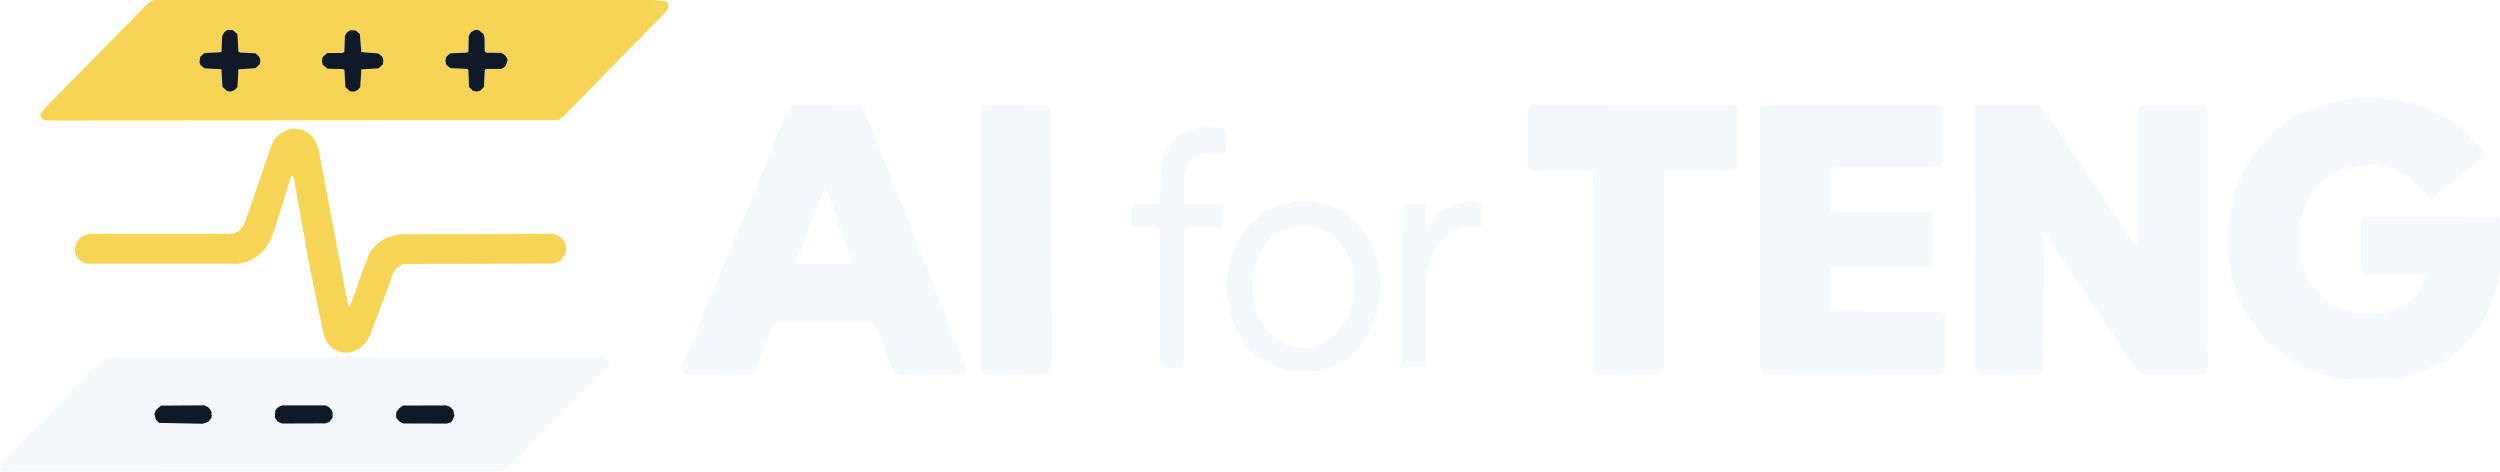
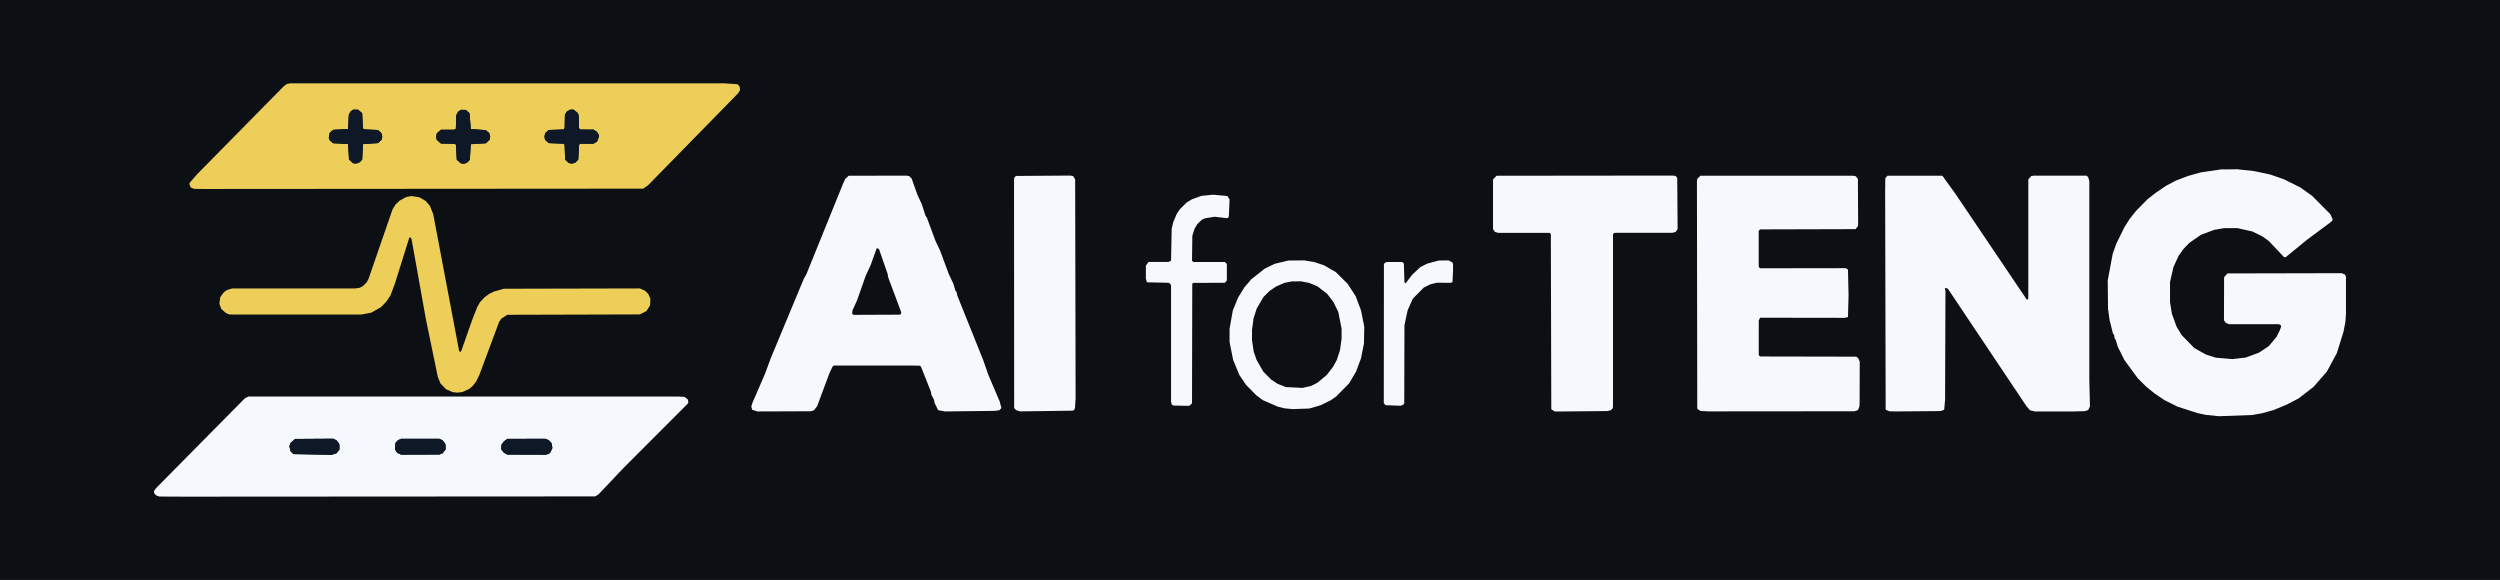
- <svg xmlns="http://www.w3.org/2000/svg" id="_图层_2" data-name="图层 2" viewBox="0 0 344.95 65.04">
+ <svg xmlns="http://www.w3.org/2000/svg" id="_图层_2" data-name="图层 2" viewBox="0 0 393.43 91.27">
  <defs>
    <style>
      .cls-1 {
        fill: #f5f8fc;
      }

      .cls-1, .cls-2, .cls-3 {
        fill-rule: evenodd;
      }

+       .cls-4 {
+         fill: #0c1015;
+       }
+ 
      .cls-2 {
-         fill: #f6d456;
+         fill: #edce59;
      }

      .cls-3 {
-         fill: #0f1827;
+         fill: #0e1827;
      }
    </style>
  </defs>
  <g id="_图层_1-2" data-name="图层 1">
    <g>
-       <path class="cls-2" d="M21.43,0h68.33s2.09.15,2.09.15l.32.38.07.52-.31.52-14.16,14.46-.78.55-69.11.05-1.56-.02-.52-.2-.22-.5.04-.26,1.13-1.3L20.39.5l.52-.39.52-.11ZM31.34,4.15h.78s.64.55.64.55l.14,2.42.26.13,2.09.1.53.48.15.52-.09.52-.59.54-2.35.16-.13,2.43-.39.42-.52.21-.52-.05-.65-.59-.14-2.43-2.35-.13-.52-.43-.17-.4.13-.78.56-.5,2.35-.13.11-2.24.29-.52.39-.29ZM48.29,4.17l.78.02.59.52.2,2.48,2.35.18.55.47.15.52-.08.52-.62.56-2.35.14-.15,2.44-.37.41-.52.23-.52-.06-.65-.58-.13-2.38-.26-.11-2.09-.05-.67-.58-.09-.52.11-.52.64-.55h2.09s.26-.16.26-.16l.07-2.16.29-.52.41-.27ZM65.51,4.14h.52s.69.56.69.56l.14.52.02,1.83.2.22,2.09.02.52.33.32.48.03.26-.29.78-.58.37h-2.09s-.18.15-.18.15l-.13,2.35-.47.48-.52.15-.52-.1-.55-.53-.09-2.35-.15-.15-2.35-.1-.58-.53-.09-.52.13-.52.54-.49,2.35-.09.16-.21.04-2.09.32-.53.52-.29ZM40.47,17.73l1.3.21,1.01.59.66.78.51,1.3,4.08,21.56.26.09.12-.26,1.64-4.69.82-2.09.44-.78.73-.78.71-.52.76-.37,1.56-.44,21.39-.05.78.34.55.52.34.78-.06,1.04-.57.88-1.04.53-20.86.06-.94.61-.35.52-3.11,8.35-.51,1.04-.57.72-.52.43-1.04.48-.78.1-.78-.08-1.04-.46-.88-.92-.42-1.05-1.88-9.12-2.24-12.52-.14-.26h-.21l-2.29,7.3-.69,1.83-.64.95-.84.87-1.51.86-1.56.31H12.3s-.52-.03-.52-.03l-.52-.25-.68-.63-.28-.78.13-1.04.57-.78.52-.36.78-.23h19.3s.78-.11.78-.11l.52-.28.58-.58.28-.52,3.78-10.95.48-.78.63-.6,1.04-.57.78-.15Z" />
-       <path class="cls-1" d="M325.52,13.55l2.35-.02,2.61.28,2.54.54,2.15.74,2.61,1.3,1.83,1.3,2.89,2.91.36.78-.07.26-.31.27-3.65,2.71-3.39,2.77-.26-.07-2.35-2.49-1.04-.75-1.56-.76-2.35-.53h-2.09l-1.56.27-2.09.78-1.83,1.27-.92.96-.75,1.04-.84,1.83-.53,2.35v3.13s.29,1.83.29,1.83l.76,2.09.8,1.3,1.97,2.02,1.83,1.02,1.56.5,2.61.22,2.09-.24,2.09-.77,1.56-1.05,1.22-1.46.51-1.04.19-.52-.05-.26-.31-.15h-7.82s-.52-.2-.52-.2l-.29-.43.02-6.78.54-.58,17.99-.04.52.24.13.38v5.74s-.09,1.3-.09,1.3l-.3,1.56-1.05,3.37-1.56,2.89-2.09,2.4-2.35,1.82-1.92,1-2,.83-1.83.51-1.56.28-5.22.19-2.09-.21-1.3-.28-3.13-1.01-2.09-1.04-1.56-1.06-1.3-1.05-1.34-1.34-2.1-2.87-1.04-2.09-.3-1.04-.19-.26-.07-.52-.19-.26-.53-2.09-.25-1.83-.04-4.43.78-4.17.55-1.56,1.28-2.61.82-1.3,1.03-1.3,1.85-1.87,1.3-1.01,1.56-1.06,1.56-.82,1.91-.73,2-.56,3.39-.5ZM109.32,14.55l9.13-.02.41.08.38.38.88,2.49.72,1.56.59,1.83.2.26,1.35,3.65.74,1.56,1.35,3.65.74,1.56.3,1.04.2.26.1.52,4.08,10.17.82,2.35,1.78,4.17.27,1.04-.31.35-.78.1-7.82.09-1.04-.2-.55-1.11-.1-.52-.41-.78-.09-.52-1.55-3.91-.17-.16-1.04-.02h-12.52l-.2.18-.49,1.04-1.92,5.17-.52.66-.52.14-8.35.03-.84-.26-.13-.52.15-.52,2.03-4.69.86-2.35,5.21-12.52.43-.78,5.81-14.34.31-.64.52-.47ZM135.66,14.58l8.61-.06.38.09.32.52.07,34.42-.1,1.56-.13.31-.26.1-8.22.11-.65-.19-.31-.34-.02-35.99.04-.26.28-.29ZM211.29,14.55l27.64-.03.52.05.27.3.06,8.08-.33.45-.52.13h-8.87s-.26.02-.26.02l-.19.18v26.86s-.02.52-.02.52l-.31.33-.52.14-8.08.07-.26-.02-.52-.33-.07-27.57-.19-.19h-.26s-7.82,0-7.82,0l-.52-.15-.31-.44v-7.82s.57-.59.57-.59ZM243.37,14.55h23.99s.44.06.44.06l.35.43.04,7.13-.04.32-.36.46-15.02.04-.23.22v.26s.01,5.22.01,5.22l.03.26.19.16,13.3-.02.26.03.26.21.09,4.05-.09,3.41-.52.12-13.3-.02-.22.4v5.48s.22.22.22.22l15.13.03.32.27.22.52-.02,6.52-.03.52-.23.57-.52.19-22.95.02-1.3-.06-.52-.36-.05-35.83.05-.34.52-.51ZM272.84,14.55h8.61s2.11,2.93,2.11,2.93l11.19,16.59.22-.16V15.13s.44-.52.44-.52l.38-.08h8.08s.26,0,.26,0l.26.23.18.63v31.3l.1,4.17-.28.56-.52.18-1.83.04h-6s-.78-.17-.78-.17l-.55-.61-12.39-18.52-.36-.16-.13.16.1.26-.06,17.21-.14,1.56-.56.21-7.04.06-1.04-.03-.57-.24-.08-34.16.02-2.09.04-.26.32-.32ZM164.87,17.71l1.83-.18,2.22.21.35.52-.11,2.61-.11.31-.26.04-1.83-.22-1.56.24-.52.25-.71.69-.44.78-.32,1.04-.05,3.91.21.21h4.96l.31.31v2.61s-.31.35-.31.35l-4.96.02-.17.15-.04,18.78-.31.34-.26.08-2.35-.05-.26-.13-.12-.51v-18.26s-.14-.28-.14-.28l-.26-.14-3.39-.07-.17-.55v-2.09s.43-.57.43-.57h3.13s.4-.21.4-.21l.1-4.96.23-1.04.54-1.3.51-.78,1.09-1.08.83-.49,1.52-.56ZM113.75,25.93l.35.16,1.36,3.91.08.52,2.05,5.48v.26s-.19.15-.19.15l-7.3.03-.23-.19.06-.52.71-1.56,1.38-3.91.73-1.56,1-2.76ZM178.43,27.89l2.61-.02,1.56.26,1.56.52,1.83,1.06,1.86,1.84,1.27,1.96.83,2.21.52,2.61-.05,2.61-.47,2.35-.78,2.09-1.08,1.83-2.06,2.09-.82.57-1.56.78-1.83.53-2.61.09-1.3-.12-1.04-.26-2.35-1.02-1.04-.77-1.6-1.62-1.06-1.56-.99-2.39-.56-2.82v-2.09l.51-2.87.83-2.03,1-1.62,1.09-1.27,2.09-1.65,1.56-.77,2.09-.5ZM202.16,27.89l1.56-.02.6.3.12.26v1.04s-.09,1.83-.09,1.83l-.36.1-2.09-.02-1.04.26-1.04.52-1.72,1.74-.81,1.83-.5,2.35-.03,12.26-.17.26-.41.14-2.35-.08-.29-.32v-.26s.02-21.65.02-21.65l.27-.26.26-.05h2.35s.26.22.26.22l.09,2.96.17.2,1.04-1.37,1.3-1.21,1.04-.53,1.83-.5ZM179.21,31.18l1.3-.02,1.3.25,1.3.55,1.52,1.17.99,1.3.76,1.56.52,2.61v1.56s-.25,1.83-.25,1.83l-.51,1.56-.57,1.04-1,1.3-1.48,1.24-1.04.51-1.3.29-2.61-.12-1.3-.51-1.04-.69-1.23-1.25-1.05-1.83-.45-1.3-.27-1.83v-1.56s.24-1.83.24-1.83l.5-1.56,1.07-1.83.94-.94,1.04-.7,1.3-.57,1.3-.26ZM14.91,49.29h67.55s1.04.06,1.04.06l.52.41.07.32-.03.26-.3.32-9.91,9.92-3.91,4.13-.52.3-64.68.04-3.91-.02-.52-.2-.26-.29-.05-.37.31-.44,13.75-13.91.33-.31.52-.23ZM22.21,55.97l6-.04.52.26.33.41.13.26v.78s-.46.58-.46.58l-.78.25-6-.12-.45-.45-.19-.78.18-.52.72-.63ZM38.91,55.94h6s.52.26.52.26l.32.4.14.26v.78s-.46.58-.46.58l-.52.2-6,.02-.63-.29-.35-.52v-.26s.07-.78.07-.78l.39-.42.52-.24ZM55.6,55.96l6-.02.52.22.44.45.14.78-.31.68-.26.25-.52.13-6-.02-.52-.28-.42-.51-.02-.26.04-.52.4-.52.52-.39Z" />
-       <path class="cls-3" d="M31.34,4.15h.78s.64.55.64.55l.14,2.42.26.13,2.09.1.53.48.15.52-.09.52-.59.54-2.35.16-.13,2.43-.39.42-.52.21-.52-.05-.65-.59-.14-2.43-2.35-.13-.52-.43-.17-.4.13-.78.56-.5,2.35-.13.11-2.24.29-.52.39-.29ZM48.29,4.17l.78.02.59.52.2,2.48,2.35.18.55.47.15.52-.08.52-.62.56-2.35.14-.15,2.44-.37.41-.52.23-.52-.06-.65-.58-.13-2.38-.26-.11-2.09-.05-.67-.58-.09-.52.11-.52.64-.55h2.09s.26-.16.26-.16l.07-2.16.29-.52.41-.27ZM65.51,4.14h.52s.69.56.69.56l.14.52.02,1.83.2.22,2.09.02.52.33.32.48.03.26-.29.78-.58.37h-2.09s-.18.15-.18.15l-.13,2.35-.47.48-.52.15-.52-.1-.55-.53-.09-2.35-.15-.15-2.35-.1-.58-.53-.09-.52.13-.52.54-.49,2.35-.09.16-.21.04-2.09.32-.53.52-.29ZM22.21,55.97l6-.04.52.26.33.41.13.26v.78s-.46.58-.46.58l-.78.25-6-.12-.45-.45-.19-.78.18-.52.72-.63ZM38.91,55.94h6s.52.26.52.26l.32.4.14.26v.78s-.46.58-.46.58l-.52.2-6,.02-.63-.29-.35-.52v-.26s.07-.78.07-.78l.39-.42.52-.24ZM55.6,55.96l6-.02.52.22.44.45.14.78-.31.68-.26.25-.52.13-6-.02-.52-.28-.42-.51-.02-.26.04-.52.4-.52.52-.39Z" />
+       <rect class="cls-4" width="393.43" height="91.27" />
+       <g id="uuid-04a53433-9fbe-4da3-a4c6-4e295f812a77" data-name=" 图层 1-2">
+         <g>
+           <path class="cls-2" d="M45.66,13.11h68.33l2.09.15.32.38.07.52-.31.52-14.16,14.46-.78.55-69.11.05-1.56-.02-.52-.2-.22-.5.04-.26,1.13-1.3,13.64-13.85.52-.39s.52-.11.52-.11ZM55.57,17.26h.78l.64.55.14,2.42.26.13,2.09.1.53.48.15.52-.09.52-.59.54-2.35.16-.13,2.43-.39.42-.52.21-.52-.05-.65-.59-.14-2.43-2.35-.13-.52-.43-.17-.4.13-.78.56-.5,2.35-.13.11-2.24.29-.52.39-.29h0ZM72.52,17.28l.78.02.59.52.2,2.48,2.35.18.55.47.15.52-.08.52-.62.56-2.35.14-.15,2.44-.37.41-.52.23-.52-.06-.65-.58-.13-2.38-.26-.11-2.09-.05-.67-.58-.09-.52.11-.52.64-.55h2.09l.26-.16.07-2.16.29-.52.41-.27v-.03ZM89.74,17.25h.52l.69.56.14.52.02,1.83.2.22,2.09.02.52.33.32.48.03.26-.29.78-.58.37h-2.09l-.18.15-.13,2.35-.47.48-.52.15-.52-.1-.55-.53-.09-2.35-.15-.15-2.35-.1-.58-.53-.09-.52.13-.52.54-.49,2.35-.09.16-.21.04-2.09.32-.53s.52-.29.52-.29ZM64.7,30.84l1.3.21,1.01.59.66.78.51,1.3,4.08,21.56.26.09.12-.26,1.64-4.69.82-2.09.44-.78.73-.78.71-.52.76-.37,1.56-.44,21.39-.05.78.34.55.52.34.78-.06,1.04-.57.88-1.04.53-20.86.06-.94.61-.35.52-3.11,8.35-.51,1.04-.57.72-.52.43-1.04.48-.78.1-.78-.08-1.04-.46-.88-.92-.42-1.05-1.88-9.12-2.24-12.52-.14-.26h-.21l-2.29,7.3-.69,1.83-.64.95-.84.87-1.51.86-1.56.31h-20.36l-.52-.03-.52-.25-.68-.63-.28-.78.13-1.04.57-.78.52-.36.78-.23h19.3l.78-.11.52-.28.58-.58.28-.52,3.78-10.95.48-.78.63-.6,1.04-.57.78-.15v-.02Z" />
+           <path class="cls-1" d="M349.75,26.66l2.35-.02,2.61.28,2.54.54,2.15.74,2.61,1.3,1.83,1.3,2.89,2.91.36.78-.07.26-.31.27-3.65,2.71-3.39,2.77-.26-.07-2.35-2.49-1.04-.75-1.56-.76-2.35-.53h-2.09l-1.56.27-2.09.78-1.83,1.27-.92.96-.75,1.04-.84,1.83-.53,2.35v3.13l.29,1.83.76,2.09.8,1.3,1.97,2.02,1.83,1.02,1.56.5,2.61.22,2.09-.24,2.09-.77,1.56-1.05,1.22-1.46.51-1.04.19-.52-.05-.26-.31-.15h-7.82l-.52-.2-.29-.43.02-6.78.54-.58,17.99-.04.52.24.13.38v5.74l-.09,1.3-.3,1.56-1.05,3.37-1.56,2.89-2.09,2.4-2.35,1.82-1.92,1-2,.83-1.83.51-1.56.28-5.22.19-2.09-.21-1.3-.28-3.13-1.01-2.09-1.04-1.56-1.06-1.3-1.05-1.34-1.34-2.1-2.87-1.04-2.09-.3-1.04-.19-.26-.07-.52-.19-.26-.53-2.09-.25-1.83-.04-4.43.78-4.17.55-1.56,1.28-2.61.82-1.3,1.03-1.3,1.85-1.87,1.3-1.01,1.56-1.06,1.56-.82,1.91-.73,2-.56,3.39-.5.02.03ZM133.55,27.66l9.13-.02.41.08.38.38.88,2.49.72,1.56.59,1.83.2.26,1.35,3.65.74,1.56,1.35,3.65.74,1.56.3,1.04.2.26.1.52,4.08,10.17.82,2.35,1.78,4.17.27,1.04-.31.35-.78.1-7.82.09-1.04-.2-.55-1.11-.1-.52-.41-.78-.09-.52-1.55-3.91-.17-.16-1.04-.02h-12.52l-.2.18-.49,1.04-1.92,5.17-.52.66-.52.14-8.35.03-.84-.26-.13-.52.15-.52,2.03-4.69.86-2.35,5.21-12.52.43-.78,5.81-14.34.31-.64.52-.47h0ZM159.89,27.69l8.61-.06.38.09.32.52.07,34.42-.1,1.56-.13.31-.26.1-8.22.11-.65-.19-.31-.34-.02-35.99.04-.26.28-.29v.02ZM235.52,27.66l27.64-.03.52.05.27.3.06,8.08-.33.45-.52.13h-8.87l-.26.02-.19.18v26.86l-.02.52-.31.33-.52.14-8.08.07-.26-.02-.52-.33-.07-27.57-.19-.19h-8.08l-.52-.15-.31-.44v-7.82l.57-.59h0ZM267.6,27.66h23.99l.44.06.35.43.04,7.13-.04.32-.36.46-15.02.04-.23.22v5.48s.04.26.04.26l.19.16,13.3-.02.26.03.26.21.09,4.05-.09,3.41-.52.12-13.3-.02-.22.4v5.48l.22.22,15.13.03.32.27.22.52-.02,6.52-.03.52-.23.57-.52.19-22.95.02-1.3-.06-.52-.36-.05-35.83.05-.34.52-.51-.02.02ZM297.07,27.66h8.61l2.11,2.93,11.19,16.59.22-.16v-18.78l.44-.52.38-.08h8.34l.26.23.18.63v31.3l.1,4.17-.28.56-.52.18-1.83.04h-6l-.78-.17-.55-.61-12.39-18.52-.36-.16-.13.16.1.26-.06,17.21-.14,1.56-.56.21-7.04.06-1.04-.03-.57-.24-.08-34.16.02-2.09.04-.26.32-.32h.02ZM189.1,30.82l1.83-.18,2.22.21.35.52-.11,2.61-.11.31-.26.04-1.83-.22-1.56.24-.52.25-.71.69-.44.78-.32,1.04-.05,3.91.21.21h4.96l.31.31v2.61l-.31.35-4.96.02-.17.15-.04,18.78-.31.34-.26.08-2.35-.05-.26-.13-.12-.51v-18.26l-.14-.28-.26-.14-3.39-.07-.17-.55v-2.09l.43-.57h3.13l.4-.21.1-4.96.23-1.04.54-1.3.51-.78,1.09-1.08.83-.49,1.52-.56v.02ZM137.98,39.04l.35.16,1.36,3.91.08.52,2.05,5.48v.26l-.19.15-7.3.03-.23-.19.06-.52.71-1.56,1.38-3.91.73-1.56,1-2.76h0ZM202.66,41l2.61-.02,1.56.26,1.56.52,1.83,1.06,1.86,1.84,1.27,1.96.83,2.21.52,2.61-.05,2.61-.47,2.35-.78,2.09-1.08,1.83-2.06,2.09-.82.57-1.56.78-1.83.53-2.61.09-1.3-.12-1.04-.26-2.35-1.02-1.04-.77-1.6-1.62-1.06-1.56-.99-2.39-.56-2.82v-2.09l.51-2.87.83-2.03,1-1.62,1.09-1.27,2.09-1.65,1.56-.77,2.09-.5v-.02ZM226.39,41l1.56-.02.6.3.12.26v1.04l-.09,1.83-.36.1-2.09-.02-1.04.26-1.04.52-1.72,1.74-.81,1.83-.5,2.35-.03,12.26-.17.26-.41.14-2.35-.08-.29-.32v-.26l.02-21.65.27-.26.26-.05h2.35l.26.22.09,2.96.17.2,1.04-1.37,1.3-1.21,1.04-.53,1.83-.5h-.01ZM203.44,44.29l1.3-.02,1.3.25,1.3.55,1.52,1.17.99,1.3.76,1.56.52,2.61v1.56l-.25,1.83-.51,1.56-.57,1.04-1,1.3-1.48,1.24-1.04.51-1.3.29-2.61-.12-1.3-.51-1.04-.69-1.23-1.25-1.05-1.83-.45-1.3-.27-1.83v-1.56l.24-1.83.5-1.56,1.07-1.83.94-.94,1.04-.7,1.3-.57,1.3-.26.02.03ZM39.14,62.4h67.55l1.04.06.52.41.07.32-.03.26-.3.32-9.91,9.92-3.91,4.13-.52.3-64.68.04-3.91-.02-.52-.2-.26-.29-.05-.37.31-.44,13.75-13.91.33-.31.52-.23h0ZM46.44,69.08l6-.04.52.26.33.41.13.26v.78l-.46.58-.78.25-6-.12-.45-.45-.19-.78.18-.52s.72-.63.72-.63ZM63.14,69.05h6l.52.26.32.4.14.26v.78l-.46.58-.52.2-6,.02-.63-.29-.35-.52v-.26l.07-.78.39-.42.52-.24h0ZM79.83,69.07l6-.02.52.22.44.45.14.78-.31.68-.26.25-.52.13-6-.02-.52-.28-.42-.51-.02-.26.04-.52.4-.52.52-.39h-.01Z" />
+           <path class="cls-3" d="M55.57,17.26h.78l.64.55.14,2.42.26.13,2.09.1.53.48.15.52-.09.52-.59.54-2.35.16-.13,2.43-.39.42-.52.21-.52-.05-.65-.59-.14-2.43-2.35-.13-.52-.43-.17-.4.13-.78.56-.5,2.35-.13.11-2.24.29-.52.39-.29h0ZM72.52,17.28l.78.02.59.52.2,2.48,2.35.18.55.47.15.52-.08.52-.62.56-2.35.14-.15,2.44-.37.41-.52.23-.52-.06-.65-.58-.13-2.38-.26-.11-2.09-.05-.67-.58-.09-.52.11-.52.64-.55h2.09l.26-.16.07-2.16.29-.52.41-.27v-.03ZM89.74,17.25h.52l.69.56.14.52.02,1.83.2.22,2.09.02.52.33.32.48.03.26-.29.78-.58.37h-2.09l-.18.15-.13,2.35-.47.48-.52.15-.52-.1-.55-.53-.09-2.35-.15-.15-2.35-.1-.58-.53-.09-.52.13-.52.54-.49,2.35-.09.16-.21.04-2.09.32-.53s.52-.29.52-.29ZM46.44,69.08l6-.04.52.26.33.41.13.26v.78l-.46.58-.78.25-6-.12-.45-.45-.19-.78.18-.52s.72-.63.72-.63ZM63.14,69.05h6l.52.26.32.4.14.26v.78l-.46.58-.52.2-6,.02-.63-.29-.35-.52v-.26l.07-.78.39-.42.52-.24h0ZM79.83,69.07l6-.02.52.22.44.45.14.78-.31.68-.26.25-.52.13-6-.02-.52-.28-.42-.51-.02-.26.04-.52.4-.52.52-.39h-.01Z" />
+         </g>
+       </g>
    </g>
  </g>
</svg>
